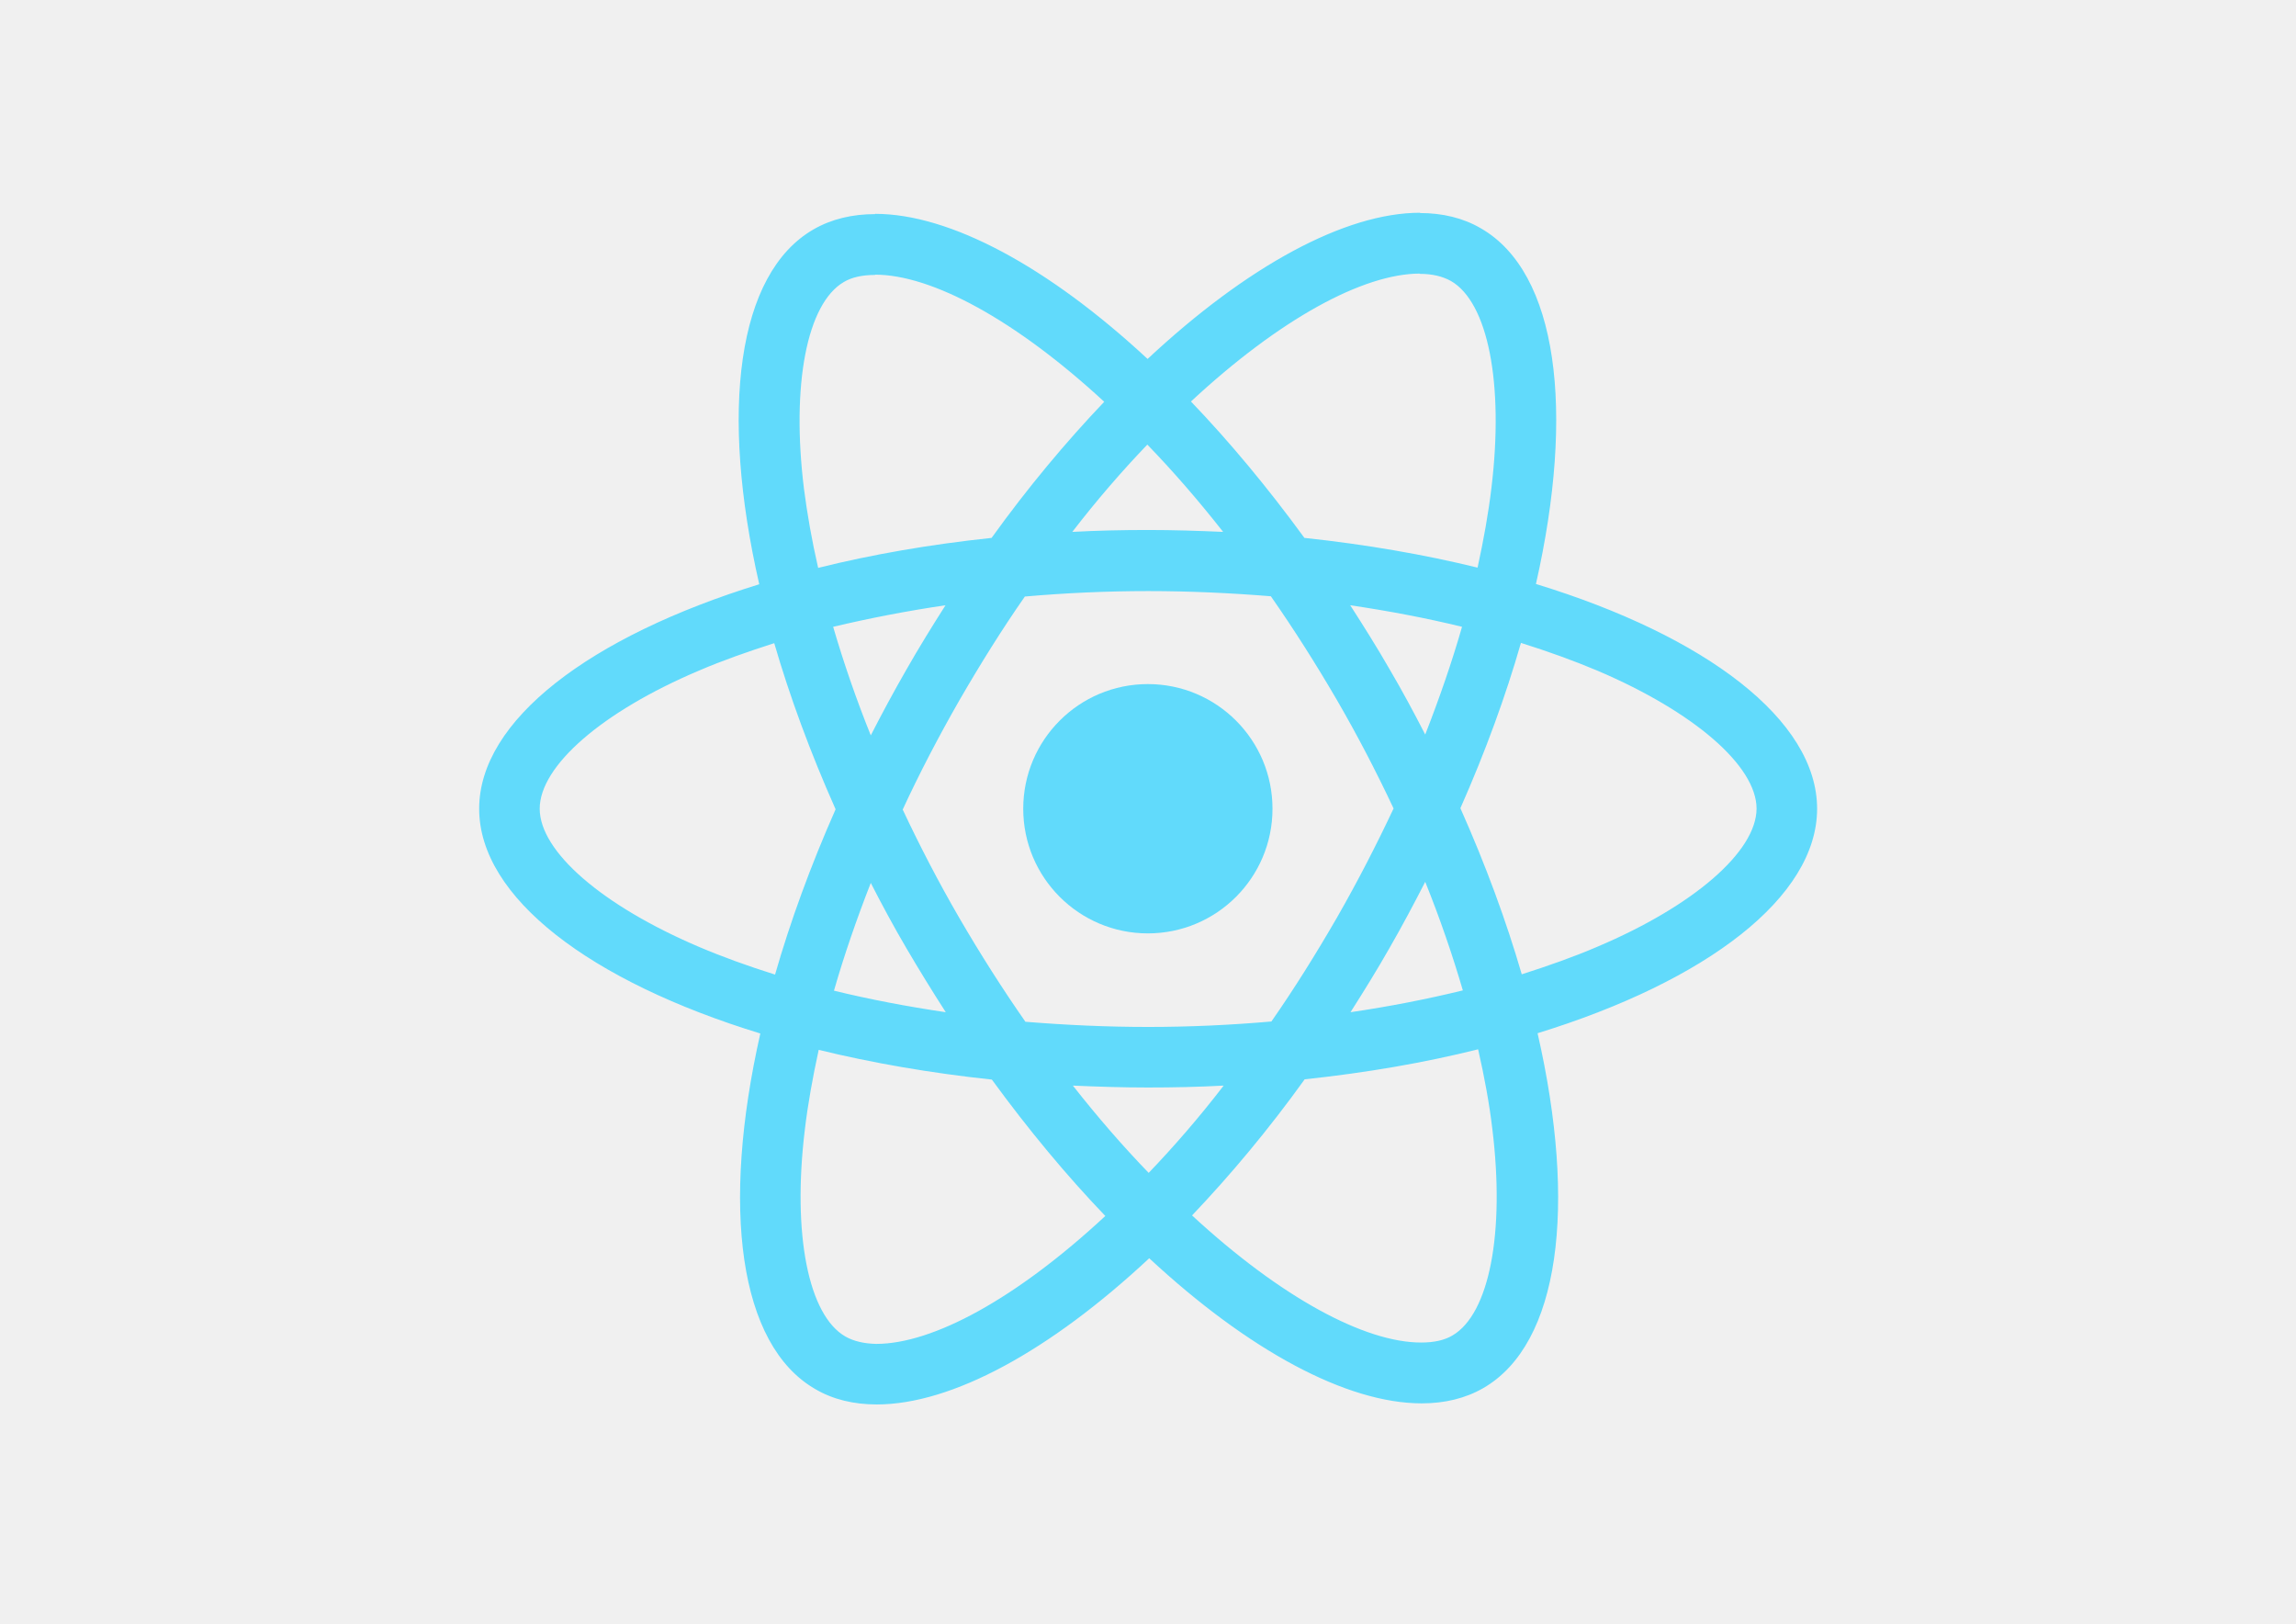
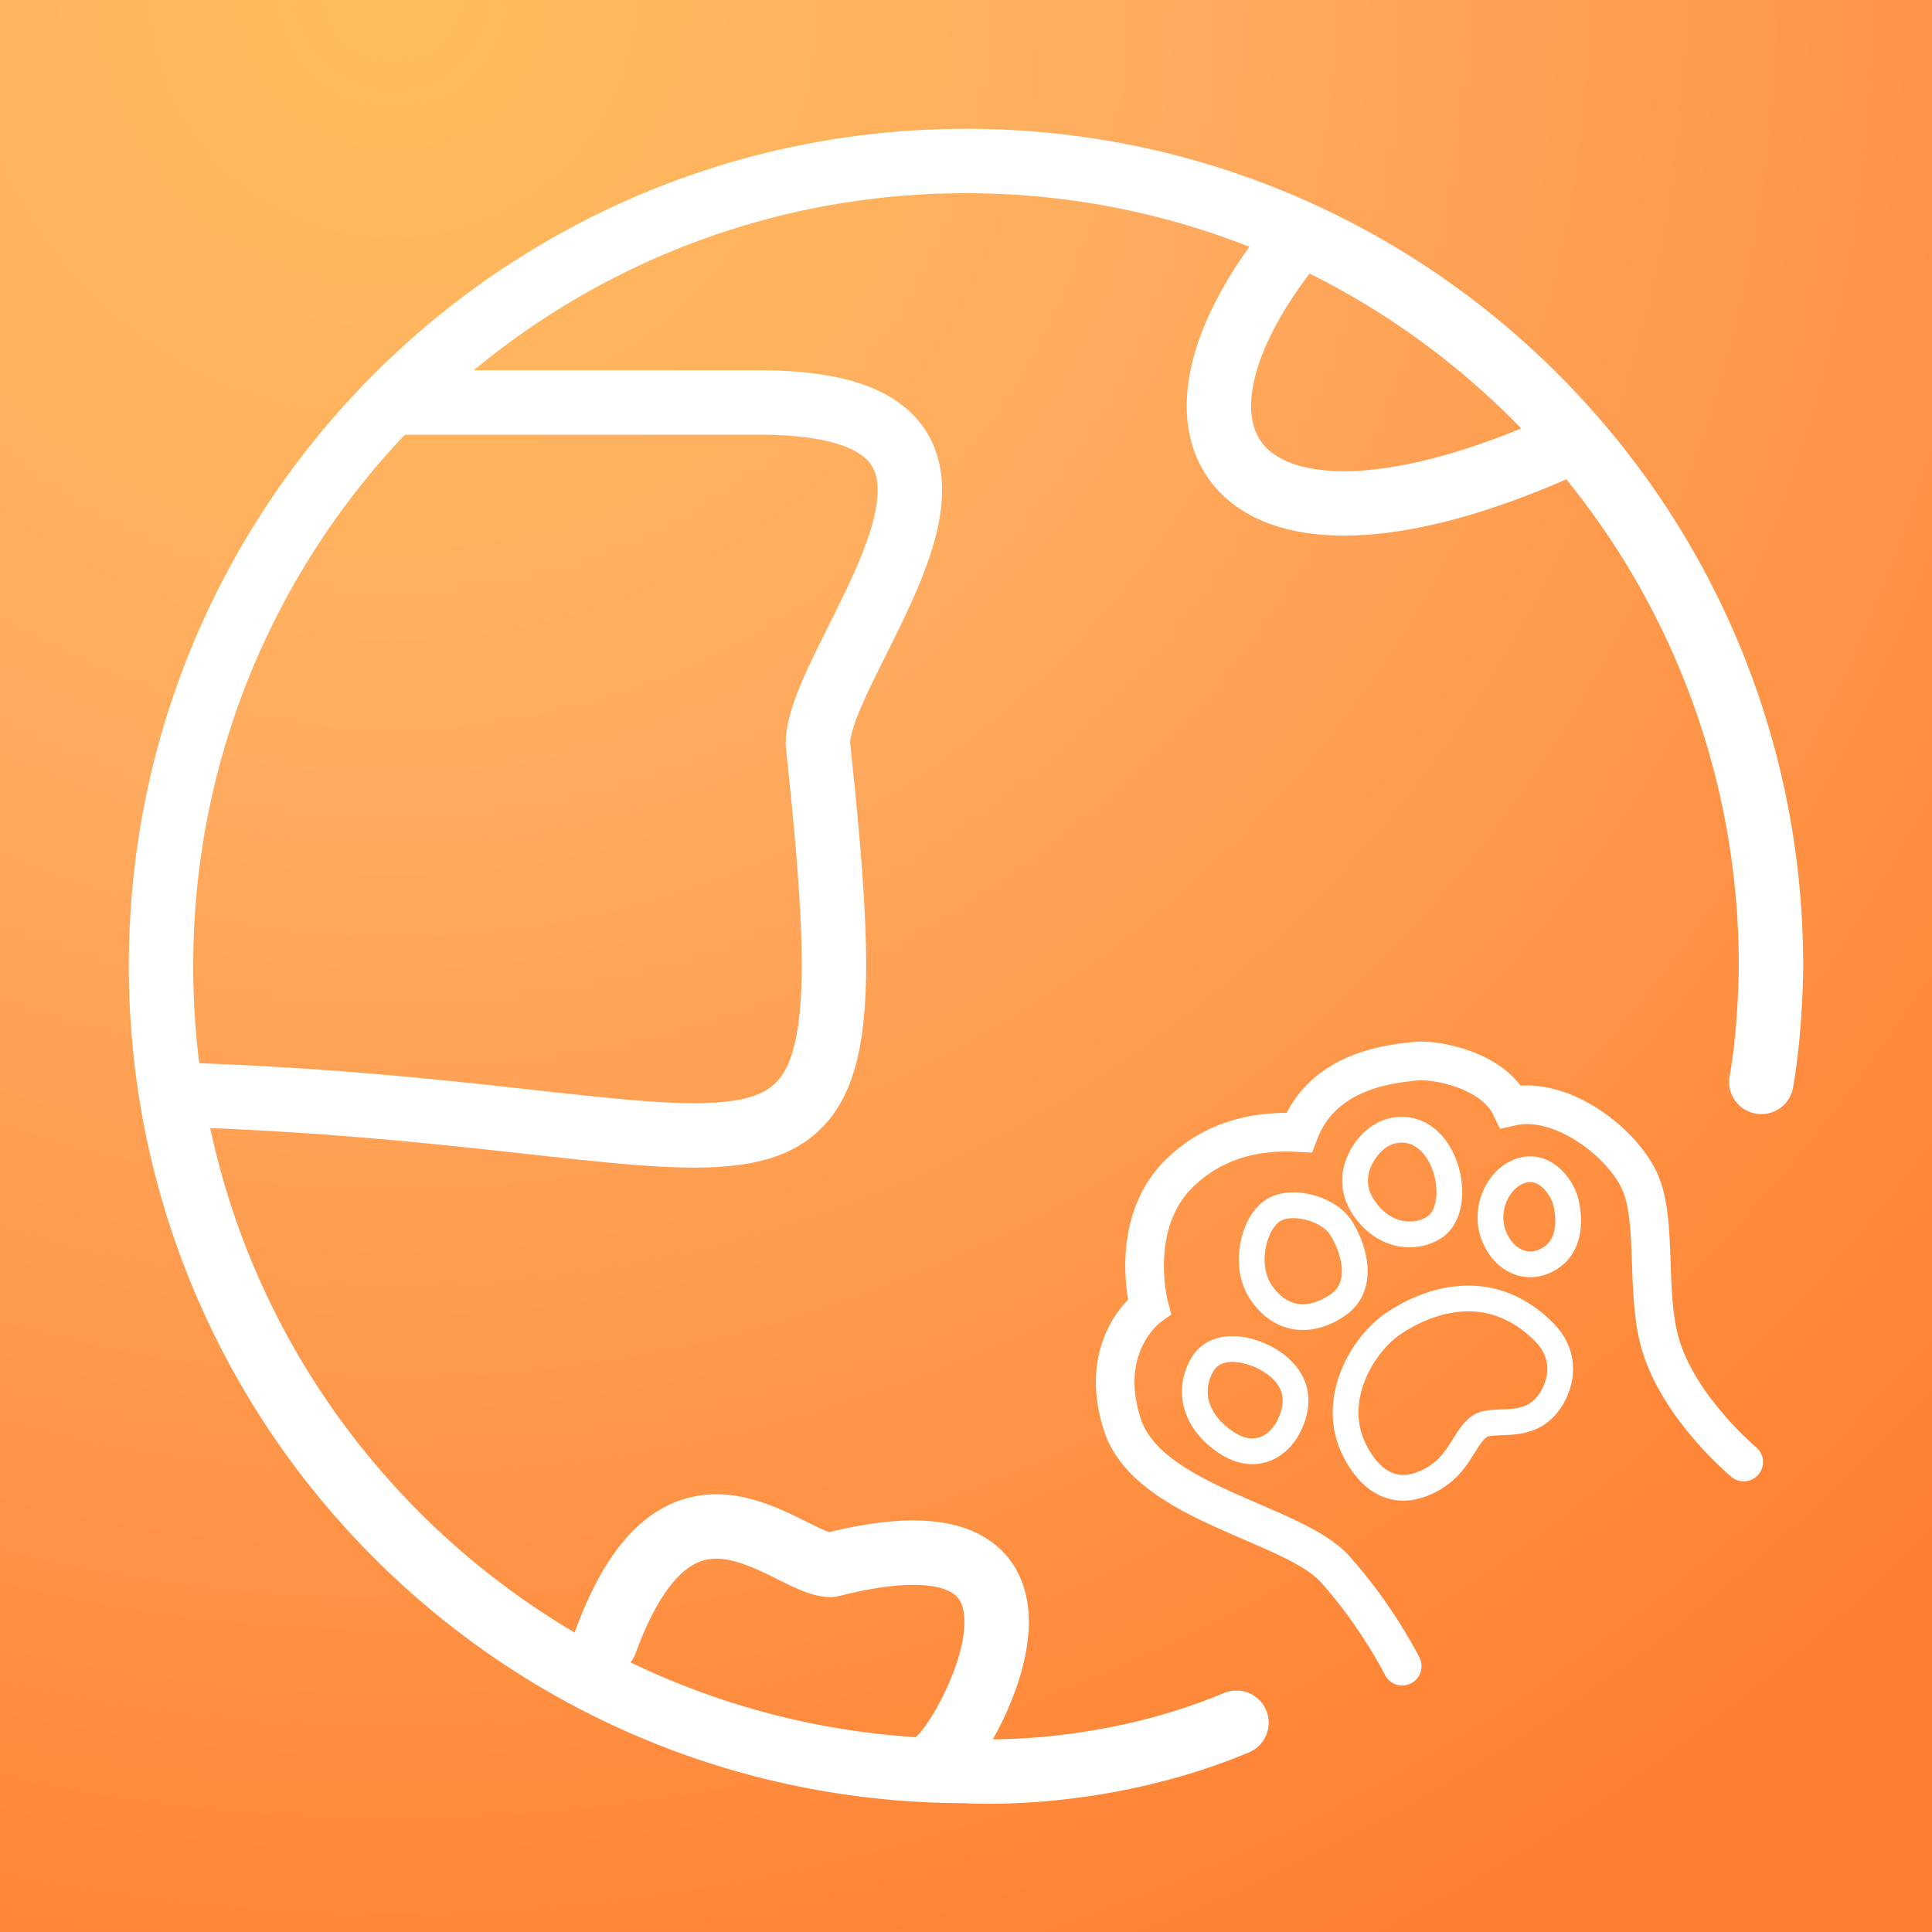
- <svg xmlns="http://www.w3.org/2000/svg" viewBox="0 0 841.9 595.3">
-   <g fill="#61DAFB">
-     <path d="M666.3 296.5c0-32.5-40.7-63.3-103.1-82.4 14.4-63.6 8-114.2-20.2-130.4-6.5-3.8-14.1-5.6-22.4-5.6v22.3c4.6 0 8.3.9 11.4 2.6 13.6 7.8 19.5 37.5 14.9 75.7-1.1 9.4-2.9 19.3-5.1 29.4-19.6-4.8-41-8.5-63.5-10.9-13.5-18.5-27.5-35.3-41.6-50 32.6-30.3 63.2-46.9 84-46.9V78c-27.5 0-63.5 19.6-99.9 53.6-36.4-33.8-72.4-53.2-99.9-53.2v22.3c20.7 0 51.4 16.5 84 46.6-14 14.7-28 31.4-41.3 49.9-22.6 2.4-44 6.1-63.6 11-2.3-10-4-19.7-5.2-29-4.7-38.2 1.1-67.9 14.6-75.8 3-1.8 6.9-2.6 11.5-2.6V78.5c-8.4 0-16 1.8-22.6 5.6-28.1 16.2-34.4 66.7-19.9 130.1-62.2 19.2-102.7 49.9-102.7 82.3 0 32.5 40.7 63.3 103.1 82.4-14.4 63.6-8 114.2 20.2 130.4 6.5 3.8 14.1 5.6 22.5 5.6 27.5 0 63.5-19.6 99.9-53.6 36.4 33.8 72.4 53.2 99.9 53.2 8.4 0 16-1.8 22.6-5.6 28.1-16.2 34.4-66.7 19.9-130.1 62-19.1 102.5-49.9 102.5-82.3zm-130.2-66.7c-3.7 12.9-8.3 26.2-13.5 39.5-4.1-8-8.4-16-13.1-24-4.6-8-9.5-15.8-14.4-23.4 14.2 2.1 27.9 4.7 41 7.9zm-45.8 106.5c-7.8 13.5-15.8 26.3-24.1 38.2-14.9 1.3-30 2-45.2 2-15.1 0-30.2-.7-45-1.9-8.3-11.9-16.4-24.6-24.2-38-7.6-13.1-14.5-26.4-20.8-39.8 6.2-13.4 13.2-26.8 20.7-39.9 7.8-13.5 15.8-26.3 24.1-38.2 14.9-1.3 30-2 45.2-2 15.1 0 30.2.7 45 1.9 8.3 11.9 16.4 24.6 24.2 38 7.6 13.1 14.5 26.4 20.8 39.8-6.3 13.4-13.2 26.8-20.7 39.9zm32.3-13c5.4 13.4 10 26.8 13.8 39.8-13.1 3.2-26.9 5.9-41.2 8 4.9-7.7 9.8-15.6 14.4-23.7 4.6-8 8.9-16.1 13-24.1zM421.2 430c-9.3-9.6-18.6-20.3-27.8-32 9 .4 18.2.7 27.5.7 9.4 0 18.7-.2 27.8-.7-9 11.7-18.3 22.4-27.5 32zm-74.4-58.9c-14.2-2.1-27.9-4.7-41-7.9 3.7-12.9 8.3-26.2 13.5-39.5 4.1 8 8.4 16 13.1 24 4.7 8 9.5 15.8 14.4 23.4zM420.7 163c9.3 9.6 18.6 20.3 27.8 32-9-.4-18.2-.7-27.5-.7-9.4 0-18.7.2-27.8.7 9-11.7 18.3-22.4 27.5-32zm-74 58.9c-4.9 7.7-9.8 15.6-14.4 23.7-4.6 8-8.9 16-13 24-5.4-13.4-10-26.8-13.8-39.8 13.1-3.1 26.9-5.8 41.2-7.9zm-90.5 125.2c-35.4-15.1-58.3-34.9-58.3-50.6 0-15.7 22.9-35.6 58.3-50.6 8.6-3.7 18-7 27.7-10.1 5.7 19.6 13.2 40 22.5 60.9-9.2 20.8-16.6 41.1-22.2 60.6-9.9-3.1-19.3-6.5-28-10.2zM310 490c-13.6-7.8-19.5-37.5-14.9-75.7 1.1-9.4 2.9-19.3 5.1-29.4 19.6 4.8 41 8.5 63.5 10.9 13.5 18.5 27.5 35.3 41.6 50-32.6 30.3-63.2 46.9-84 46.9-4.5-.1-8.3-1-11.3-2.7zm237.2-76.2c4.7 38.2-1.1 67.9-14.6 75.8-3 1.8-6.9 2.6-11.5 2.6-20.7 0-51.4-16.5-84-46.6 14-14.7 28-31.4 41.3-49.9 22.6-2.4 44-6.1 63.6-11 2.3 10.1 4.1 19.8 5.2 29.1zm38.5-66.7c-8.6 3.7-18 7-27.7 10.1-5.7-19.6-13.2-40-22.5-60.9 9.2-20.8 16.6-41.1 22.2-60.6 9.9 3.1 19.3 6.5 28.1 10.2 35.4 15.1 58.3 34.9 58.3 50.6-.1 15.7-23 35.6-58.4 50.6zM320.8 78.4z" />
-     <circle cx="420.9" cy="296.5" r="45.7" />
-     <path d="M520.5 78.1z" />
+ <svg xmlns="http://www.w3.org/2000/svg" width="300" height="300" fill="none">
+   <g clip-path="url(#a)">
+     <path stroke="#0C8B6C" stroke-linecap="round" stroke-linejoin="round" stroke-width="10" d="M28 170c96.5 3 108 29.5 99-54.5 0-13.75 37.5-53-9-53H62M200.5 38c-25 31.5-7 53 41.5 31.5M146 273c5-4.5 24-40.501-17-30-6.63 0-23.5-19.501-35 12" />
+     <path stroke="#0C8B6C" stroke-linecap="round" stroke-linejoin="round" stroke-width="10" d="M192 267.5c-21.5 9-42 7.5-42 7.5-69.036 0-125-55.964-125-125S80.964 25 150 25s125 55.964 125 125c0 0 0 9.5-1.5 18" />
+     <path stroke="#FFBD5B" stroke-linecap="round" stroke-width="6" d="M217.733 258.72s-3.917-7.839-10.446-15.091c-6.528-7.253-29.108-10.112-33.047-22.515s4.204-18.236 4.204-18.236-3.413-12.786 4.705-20.714c4.717-4.606 10.947-6.745 18.558-6.305 3.78-9.974 14.807-10.679 17.971-11.067s12.206 1.342 14.911 7.029c7.911-1.821 17.482 5.722 20.111 11.809s.854 17.053 3.05 24.839c2.853 10.12 13.015 18.552 13.015 18.552" />
+     <path fill="url(#b)" d="M0 0h300v300H0z" />
+     <path stroke="#fff" stroke-linecap="round" stroke-linejoin="round" stroke-width="10" d="M28 170c96.5 3 108 29.5 99-54.5 0-13.75 37.5-53-9-53H62M200.5 38c-25 31.5-7 53 41.5 31.5M146 273c5-4.5 24-40.501-17-30-6.63 0-23.5-19.501-35 12" />
+     <path stroke="#fff" stroke-linecap="round" stroke-linejoin="round" stroke-width="10" d="M192 267.5c-21.5 9-42 7.5-42 7.5-69.036 0-125-55.964-125-125S80.964 25 150 25s125 55.964 125 125c0 0 0 9.5-1.5 18" />
+     <path stroke="#fff" stroke-linecap="round" stroke-width="6" d="M217.733 258.72s-3.917-7.839-10.446-15.091c-6.528-7.253-29.108-10.112-33.047-22.515s4.204-18.236 4.204-18.236-3.413-12.786 4.705-20.714c4.717-4.606 10.947-6.745 18.558-6.305 3.78-9.974 14.807-10.679 17.971-11.067s12.206 1.342 14.911 7.029c7.911-1.821 17.482 5.722 20.111 11.809s.854 17.053 3.05 24.839c2.853 10.12 13.015 18.552 13.015 18.552" />
+     <path stroke="#fff" stroke-width="4" d="M197.587 188.018c2.956-1.994 8.645-.308 10.512 2.46s4.185 9.098-.42 12.204-9.049 2.173-11.859-1.993-1.19-10.678 1.767-12.671ZM214.136 176.509c2.464-1.661 6.375-1.769 8.997 2.119 2.623 3.888 2.614 9.906-.342 11.9s-7.89 1.654-11.038-3.012c-3.147-4.666-.081-9.345 2.383-11.007ZM236.335 181.743c3.691-1.055 6.196 2.659 6.752 4.709.555 2.05 1.115 6.569-2.228 8.824s-7.239.759-8.883-3.368.667-9.109 4.359-10.165ZM216.385 205.5c4.905-3.309 14.751-7.318 23.378 1.336 3.137 3.148 3.039 6.988 1.29 10.087-3.206 5.68-9.039 2.998-11.286 4.55-2.654 1.833-3.074 6.452-8.476 8.78s-8.881-1.019-10.894-4.924c-4.027-7.811 1.084-16.521 5.988-19.829ZM186.61 212.043c2.362-4.317 8.952-2.469 12.053.288 3.1 2.757 2.804 5.829 1.872 8.234-1.602 4.133-5.635 6.426-10.152 3.412s-6.136-7.618-3.773-11.934Z" />
  </g>
+   <defs>
+     <radialGradient id="b" cx="0" cy="0" r="1" gradientTransform="rotate(60.173 29 50.055)scale(345.809)" gradientUnits="userSpaceOnUse">
+       <stop stop-color="#FFBD5B" />
+       <stop offset=".362" stop-color="#FFAB5F" />
+       <stop offset="1" stop-color="#FF7E2F" />
+     </radialGradient>
+     <clipPath id="a">
+       <path fill="#fff" d="M0 0h300v300H0z" />
+     </clipPath>
+   </defs>
</svg>
